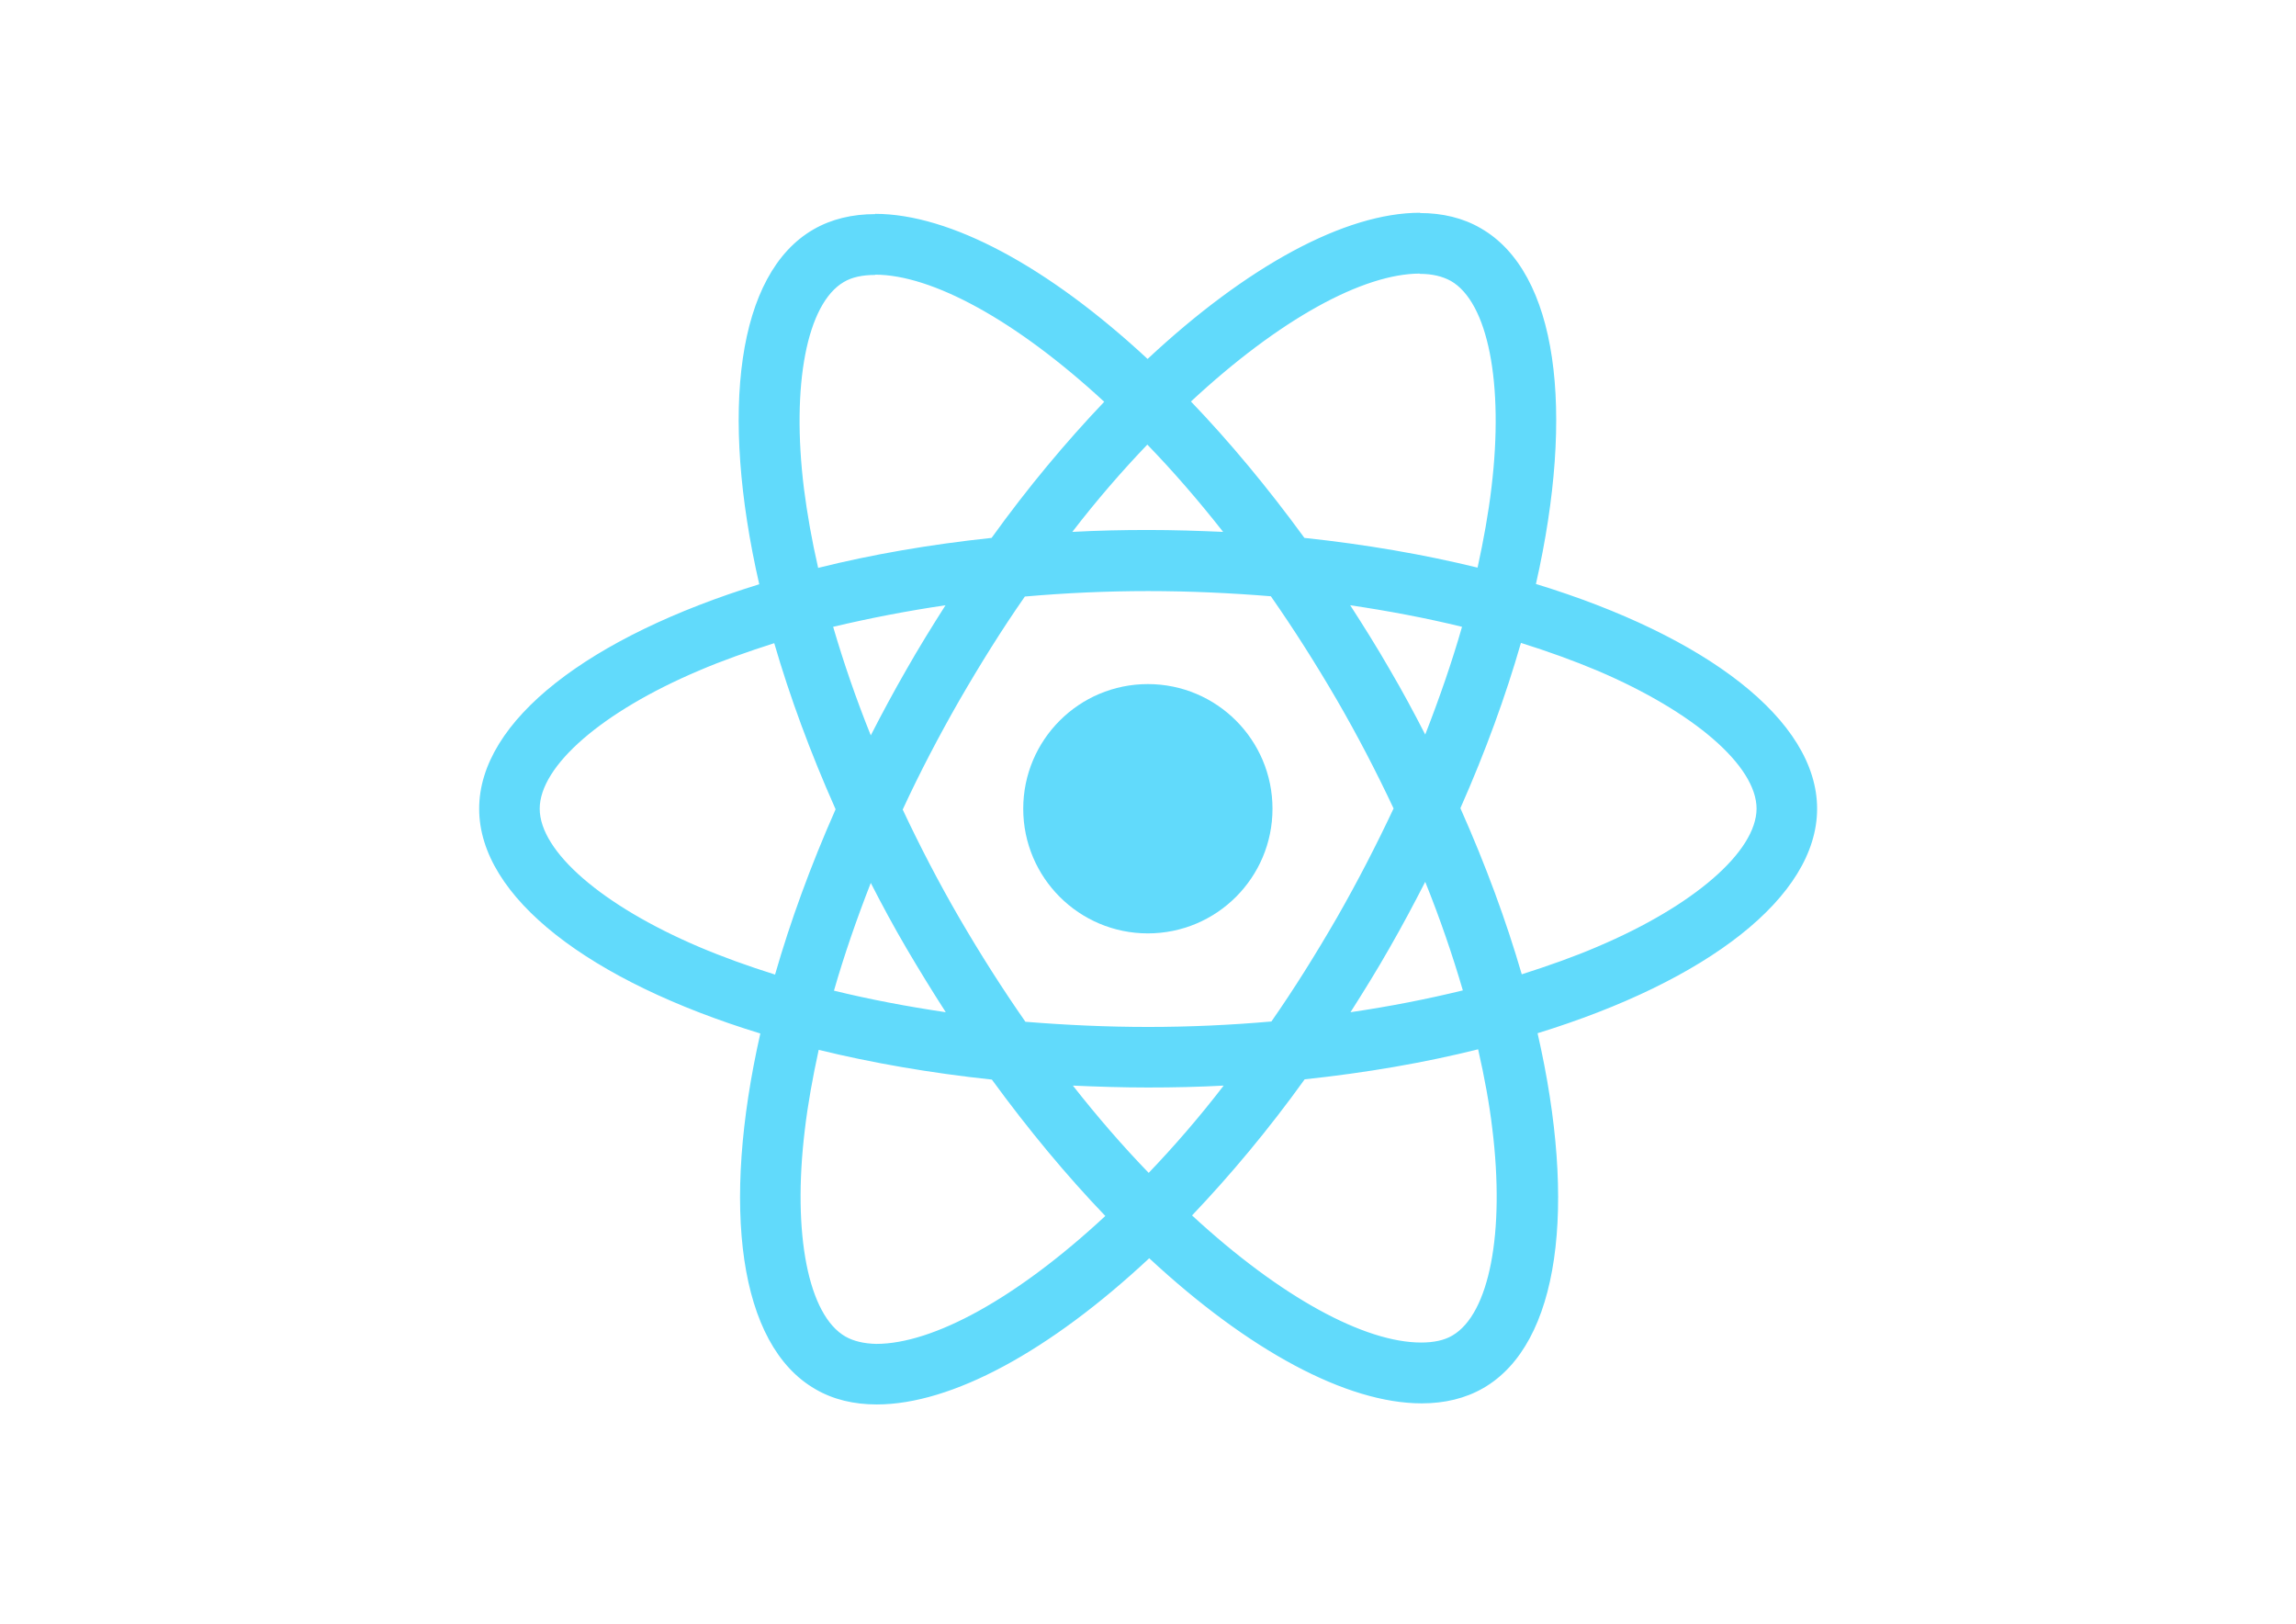
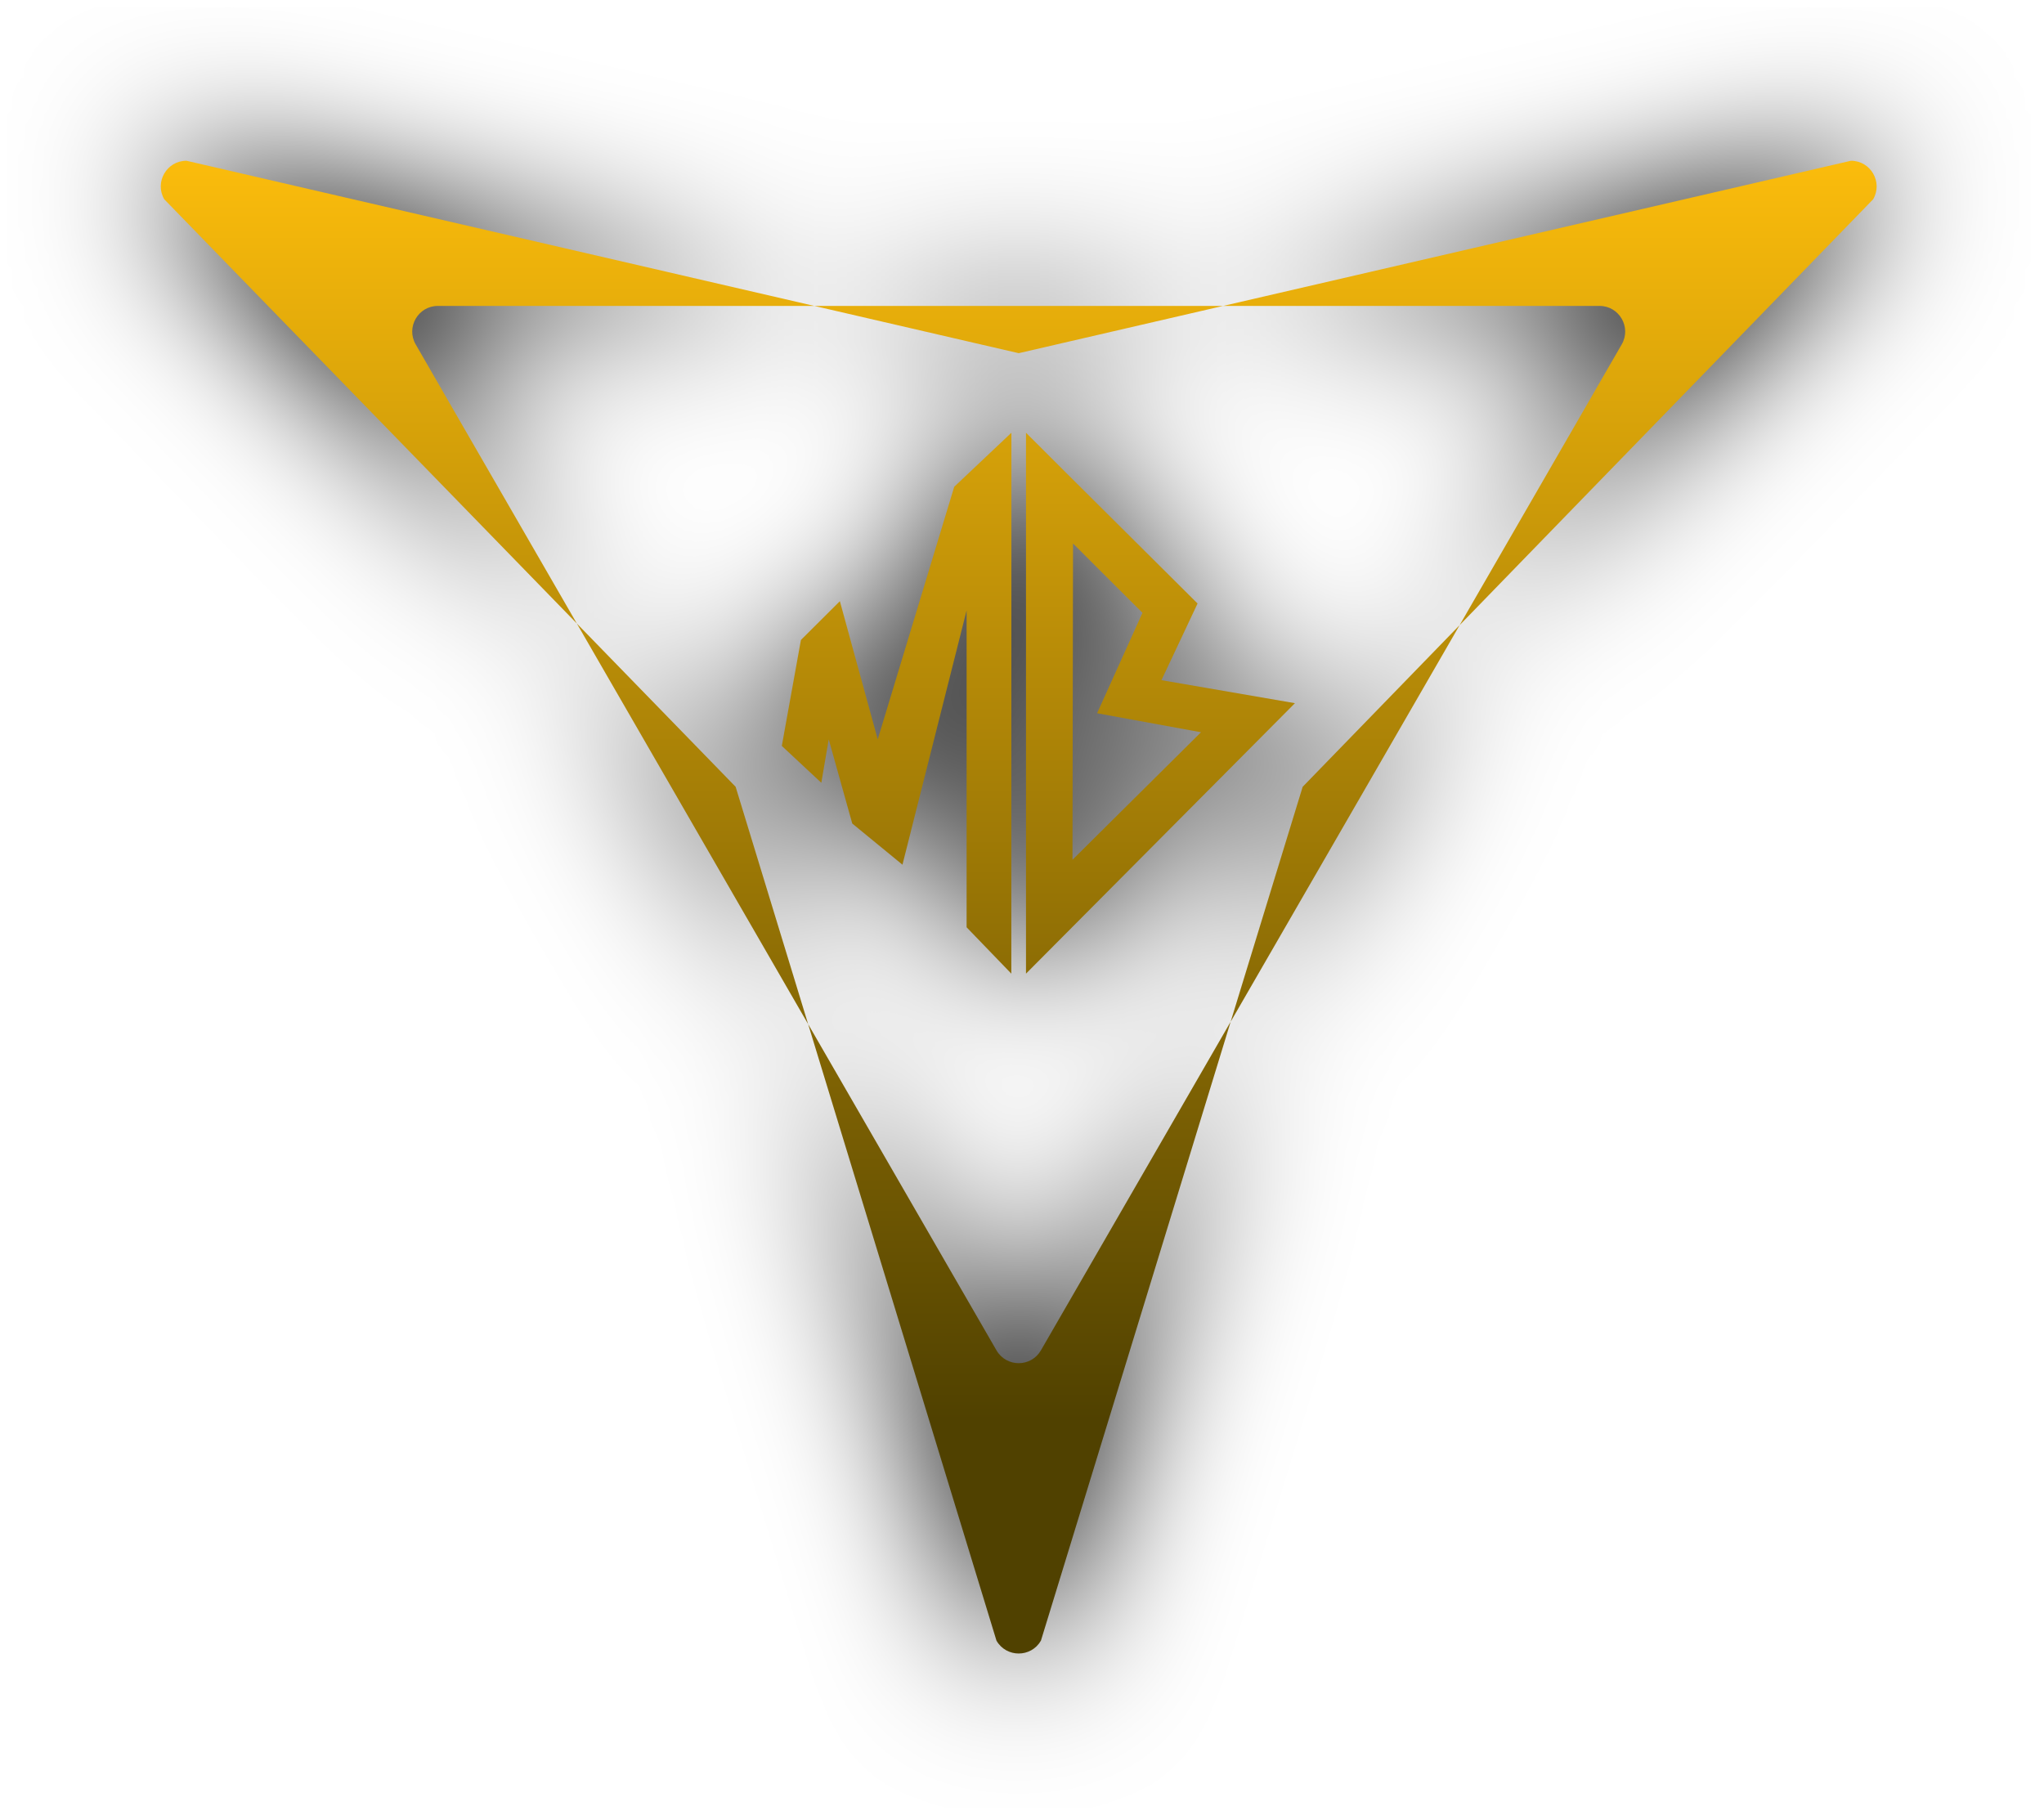
- <svg xmlns="http://www.w3.org/2000/svg" viewBox="0 0 841.9 595.3">
-   <g fill="#61DAFB">
-     <path d="M666.3 296.5c0-32.5-40.7-63.3-103.1-82.4 14.4-63.6 8-114.2-20.2-130.4-6.5-3.8-14.1-5.6-22.4-5.6v22.3c4.6 0 8.3.9 11.4 2.6 13.6 7.8 19.5 37.5 14.9 75.7-1.1 9.4-2.9 19.3-5.1 29.4-19.6-4.8-41-8.5-63.5-10.9-13.5-18.5-27.5-35.3-41.6-50 32.6-30.3 63.2-46.9 84-46.9V78c-27.5 0-63.5 19.6-99.9 53.6-36.4-33.8-72.4-53.2-99.9-53.2v22.3c20.7 0 51.4 16.5 84 46.6-14 14.7-28 31.4-41.3 49.9-22.6 2.4-44 6.1-63.6 11-2.3-10-4-19.7-5.2-29-4.7-38.2 1.1-67.9 14.6-75.8 3-1.8 6.9-2.6 11.5-2.6V78.5c-8.4 0-16 1.8-22.6 5.6-28.1 16.2-34.4 66.7-19.9 130.1-62.2 19.2-102.7 49.9-102.7 82.3 0 32.5 40.7 63.3 103.1 82.4-14.4 63.6-8 114.2 20.2 130.4 6.5 3.8 14.1 5.6 22.5 5.6 27.5 0 63.5-19.6 99.9-53.6 36.4 33.8 72.4 53.2 99.9 53.2 8.4 0 16-1.8 22.6-5.6 28.1-16.2 34.4-66.7 19.9-130.1 62-19.1 102.5-49.9 102.5-82.3zm-130.2-66.7c-3.7 12.9-8.3 26.2-13.5 39.5-4.1-8-8.4-16-13.1-24-4.6-8-9.5-15.8-14.4-23.4 14.2 2.1 27.9 4.7 41 7.9zm-45.8 106.5c-7.8 13.5-15.8 26.3-24.1 38.2-14.9 1.3-30 2-45.2 2-15.1 0-30.2-.7-45-1.9-8.3-11.9-16.4-24.6-24.2-38-7.6-13.1-14.5-26.4-20.8-39.8 6.2-13.4 13.2-26.8 20.7-39.9 7.8-13.5 15.8-26.3 24.1-38.2 14.9-1.3 30-2 45.2-2 15.1 0 30.2.7 45 1.9 8.3 11.9 16.4 24.6 24.2 38 7.6 13.1 14.5 26.4 20.8 39.8-6.3 13.4-13.2 26.8-20.7 39.9zm32.3-13c5.4 13.4 10 26.8 13.8 39.8-13.1 3.2-26.9 5.9-41.2 8 4.9-7.7 9.8-15.6 14.4-23.7 4.6-8 8.9-16.1 13-24.1zM421.2 430c-9.3-9.6-18.6-20.3-27.8-32 9 .4 18.2.7 27.5.7 9.4 0 18.7-.2 27.8-.7-9 11.7-18.3 22.4-27.5 32zm-74.4-58.9c-14.2-2.1-27.9-4.7-41-7.9 3.7-12.9 8.3-26.2 13.5-39.5 4.1 8 8.4 16 13.1 24 4.7 8 9.5 15.8 14.4 23.4zM420.7 163c9.3 9.6 18.6 20.3 27.8 32-9-.4-18.2-.7-27.5-.7-9.4 0-18.7.2-27.8.7 9-11.7 18.3-22.4 27.5-32zm-74 58.9c-4.9 7.7-9.8 15.6-14.4 23.7-4.6 8-8.9 16-13 24-5.4-13.4-10-26.8-13.8-39.8 13.1-3.1 26.9-5.8 41.2-7.9zm-90.5 125.2c-35.4-15.1-58.3-34.9-58.3-50.6 0-15.7 22.9-35.6 58.3-50.6 8.6-3.7 18-7 27.7-10.1 5.7 19.6 13.2 40 22.5 60.9-9.2 20.8-16.6 41.1-22.2 60.6-9.9-3.1-19.3-6.5-28-10.2zM310 490c-13.6-7.8-19.5-37.5-14.9-75.7 1.1-9.4 2.9-19.3 5.1-29.4 19.6 4.8 41 8.5 63.5 10.9 13.5 18.5 27.5 35.3 41.6 50-32.6 30.3-63.2 46.9-84 46.9-4.5-.1-8.3-1-11.3-2.7zm237.2-76.2c4.7 38.2-1.1 67.9-14.6 75.8-3 1.8-6.9 2.6-11.5 2.6-20.7 0-51.4-16.5-84-46.6 14-14.7 28-31.4 41.3-49.9 22.6-2.4 44-6.1 63.6-11 2.3 10.1 4.1 19.8 5.2 29.1zm38.5-66.7c-8.6 3.7-18 7-27.7 10.1-5.7-19.6-13.2-40-22.5-60.9 9.2-20.8 16.6-41.1 22.2-60.6 9.9 3.1 19.3 6.5 28.1 10.2 35.4 15.1 58.3 34.9 58.3 50.6-.1 15.7-23 35.6-58.4 50.6zM320.8 78.4z" />
-     <circle cx="420.9" cy="296.5" r="45.7" />
-     <path d="M520.5 78.1z" />
+ <svg xmlns="http://www.w3.org/2000/svg" width="89" height="79" viewBox="0 0 89 79" fill="none">
+   <g filter="url(#filter0_d)">
+     <path fill-rule="evenodd" clip-rule="evenodd" d="M46.222 20.39L52.144 26.279L50.572 29.617L56.384 30.619L44.674 42.396V18.843L46.222 20.39ZM49.746 26.684L46.722 23.665L46.698 37.437L52.293 31.885L47.77 31.057L49.746 26.684Z" fill="url(#paint0_linear)" />
+     <path d="M44.039 18.843L41.549 21.196L38.218 32.195L36.904 27.399L36.906 27.389L36.902 27.39L36.57 26.178L34.874 27.867L34.042 32.48L35.762 34.085L36.085 32.196L37.109 35.859L39.295 37.652L42.088 26.58V40.377L44.035 42.396L44.039 18.843Z" fill="url(#paint1_linear)" />
+     <path fill-rule="evenodd" clip-rule="evenodd" d="M45.324 71.441C44.894 72.186 43.819 72.186 43.389 71.441L32.031 34.26L7.151 8.676C6.721 7.931 7.259 7 8.119 7L44.357 15.379L80.594 7C81.454 7 81.992 7.931 81.562 8.676L56.721 34.26L45.324 71.441ZM69.646 13.321C70.506 13.321 71.043 14.252 70.613 14.997L45.324 58.799C44.894 59.544 43.819 59.544 43.389 58.799L18.1 14.997C17.67 14.252 18.207 13.321 19.067 13.321H69.646Z" fill="url(#paint2_linear)" />
  </g>
+   <defs>
+     <filter id="filter0_d" x="0.297" y="0.297" width="88.12" height="78.407" filterUnits="userSpaceOnUse" color-interpolation-filters="sRGB">
+       <feFlood flood-opacity="0" result="BackgroundImageFix" />
+       <feColorMatrix in="SourceAlpha" type="matrix" values="0 0 0 0 0 0 0 0 0 0 0 0 0 0 0 0 0 0 127 0" />
+       <feOffset />
+       <feGaussianBlur stdDeviation="3.352" />
+       <feColorMatrix type="matrix" values="0 0 0 0 0 0 0 0 0 0 0 0 0 0 0 0 0 0 1 0" />
+       <feBlend mode="normal" in2="BackgroundImageFix" result="effect1_dropShadow" />
+       <feBlend mode="normal" in="SourceGraphic" in2="effect1_dropShadow" result="shape" />
+     </filter>
+     <linearGradient id="paint0_linear" x1="44.357" y1="7" x2="44.357" y2="72" gradientUnits="userSpaceOnUse">
+       <stop stop-color="#FBBC0C" />
+       <stop offset="0.844" stop-color="#504100" />
+     </linearGradient>
+     <linearGradient id="paint1_linear" x1="44.357" y1="7" x2="44.357" y2="72" gradientUnits="userSpaceOnUse">
+       <stop stop-color="#FBBC0C" />
+       <stop offset="0.844" stop-color="#504100" />
+     </linearGradient>
+     <linearGradient id="paint2_linear" x1="44.357" y1="7" x2="44.357" y2="72" gradientUnits="userSpaceOnUse">
+       <stop stop-color="#FBBC0C" />
+       <stop offset="0.844" stop-color="#504100" />
+     </linearGradient>
+   </defs>
</svg>
